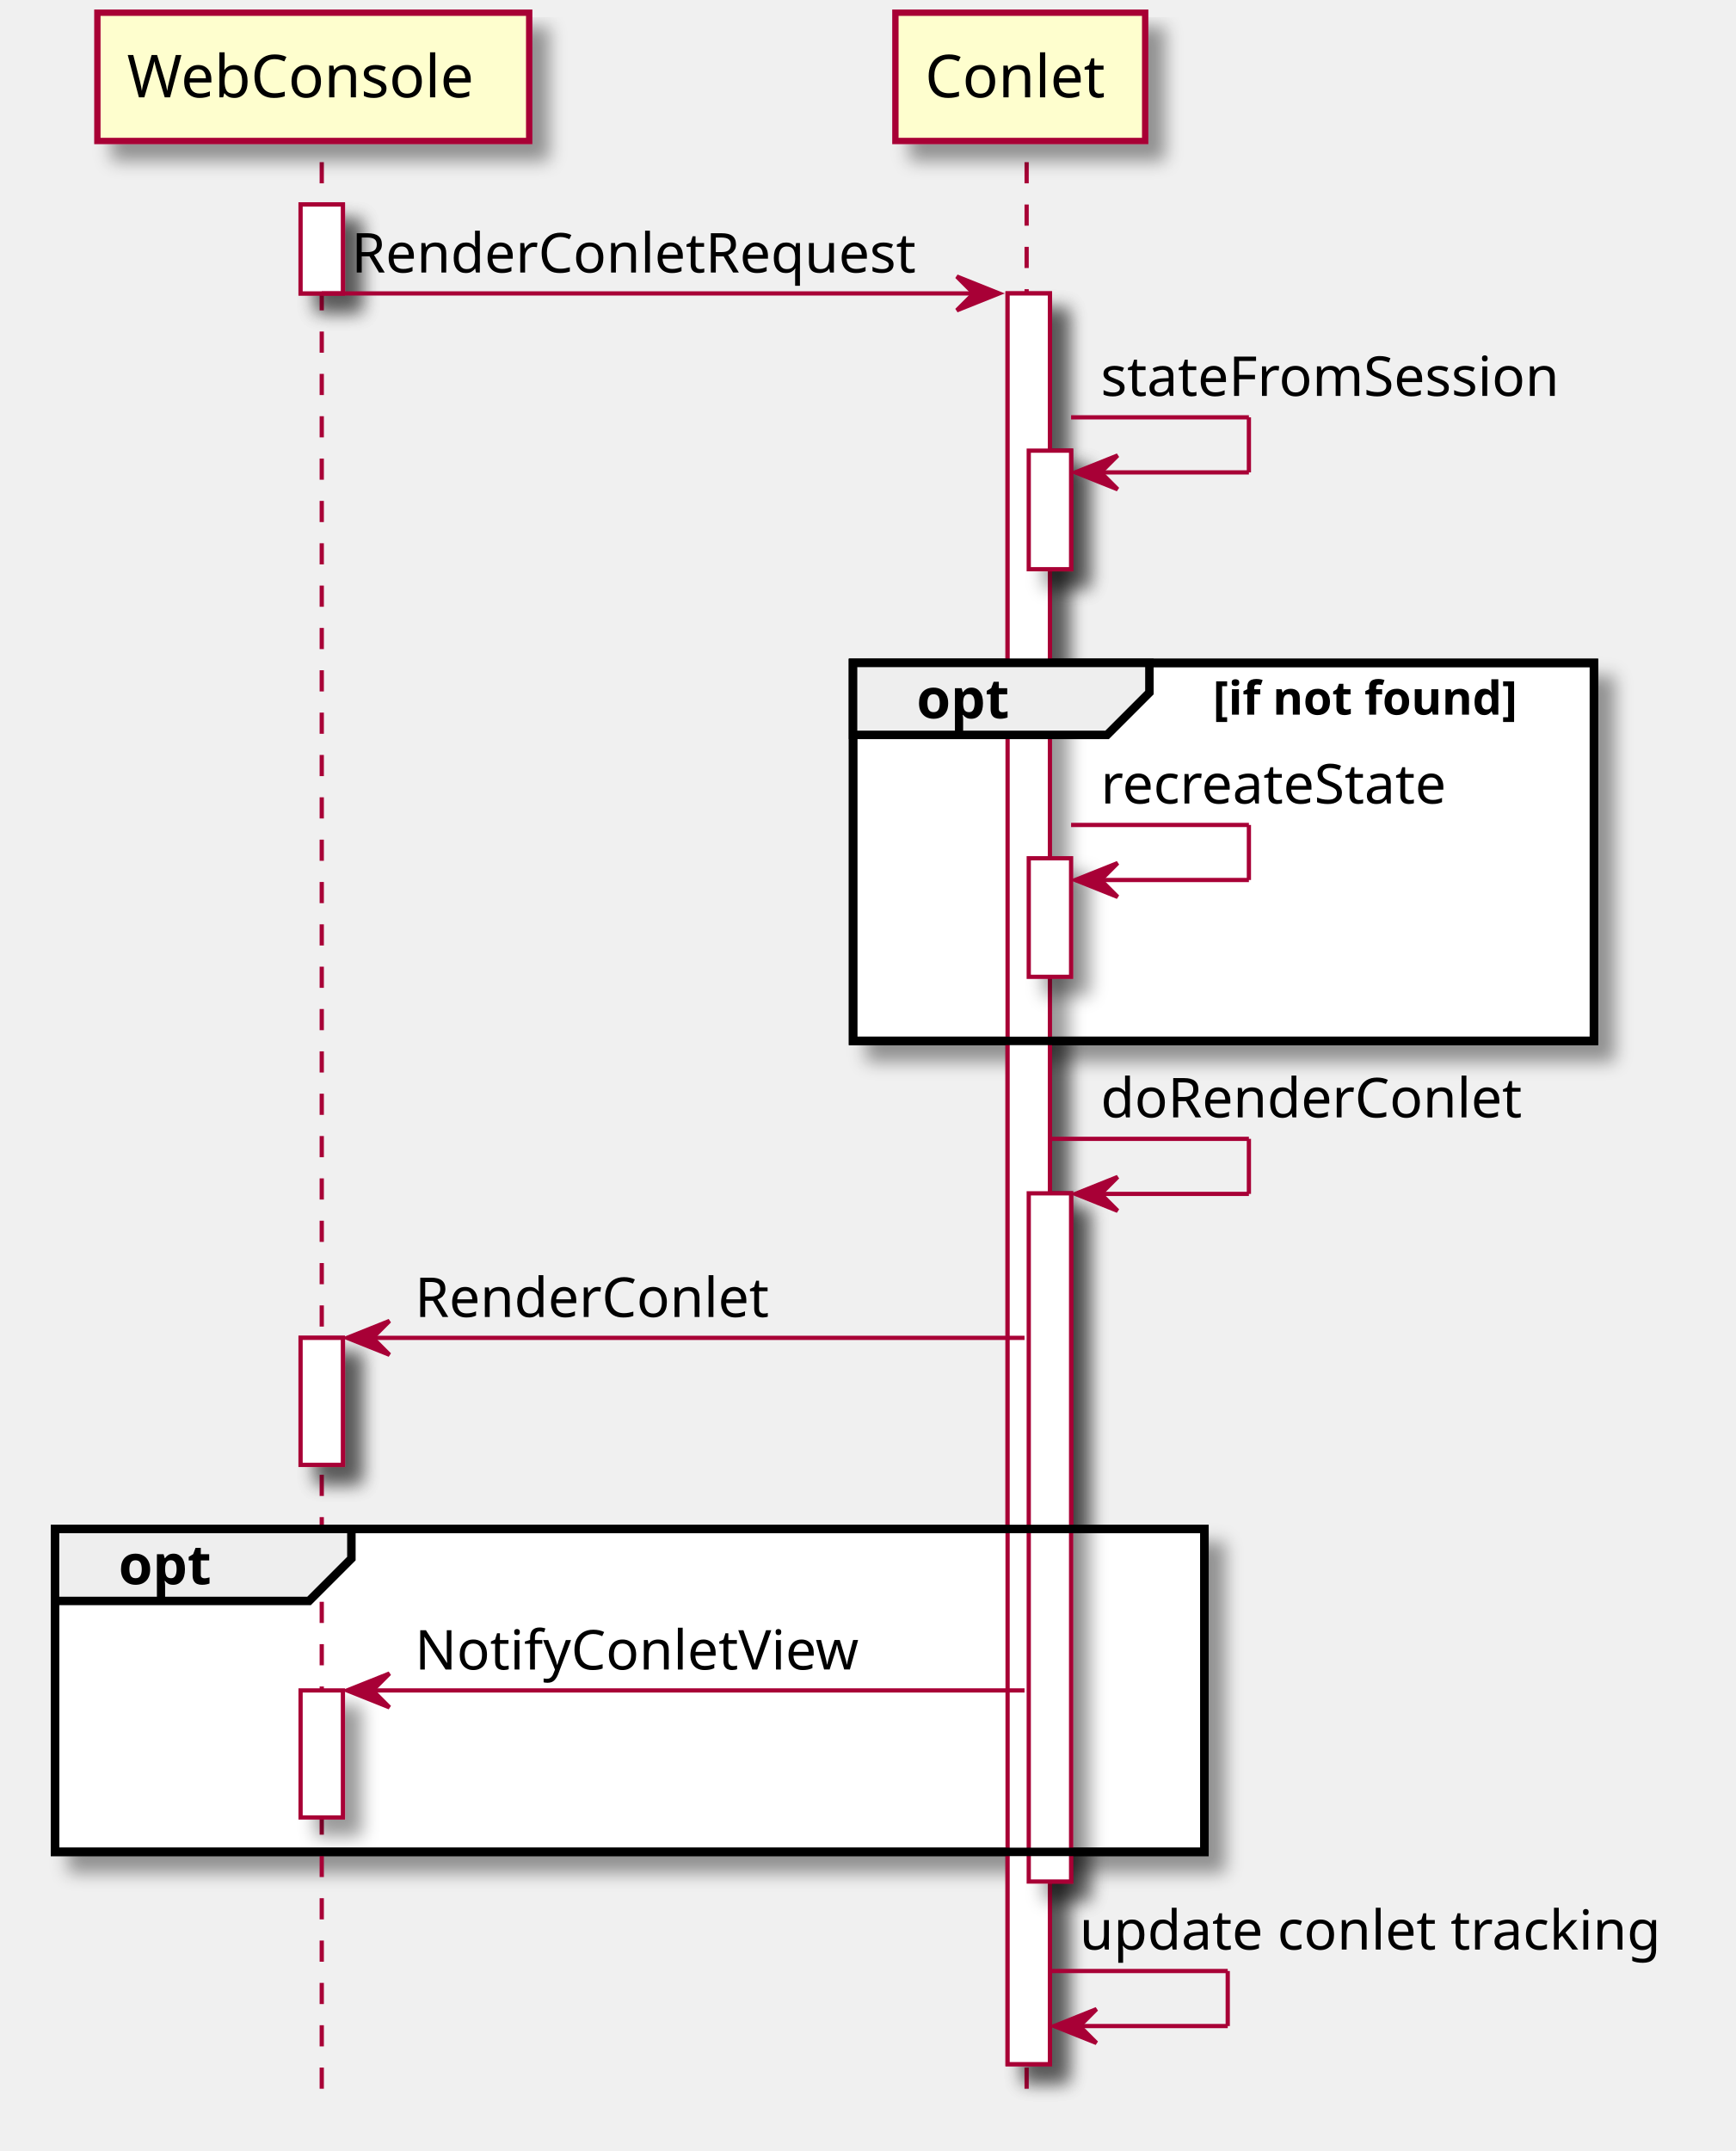
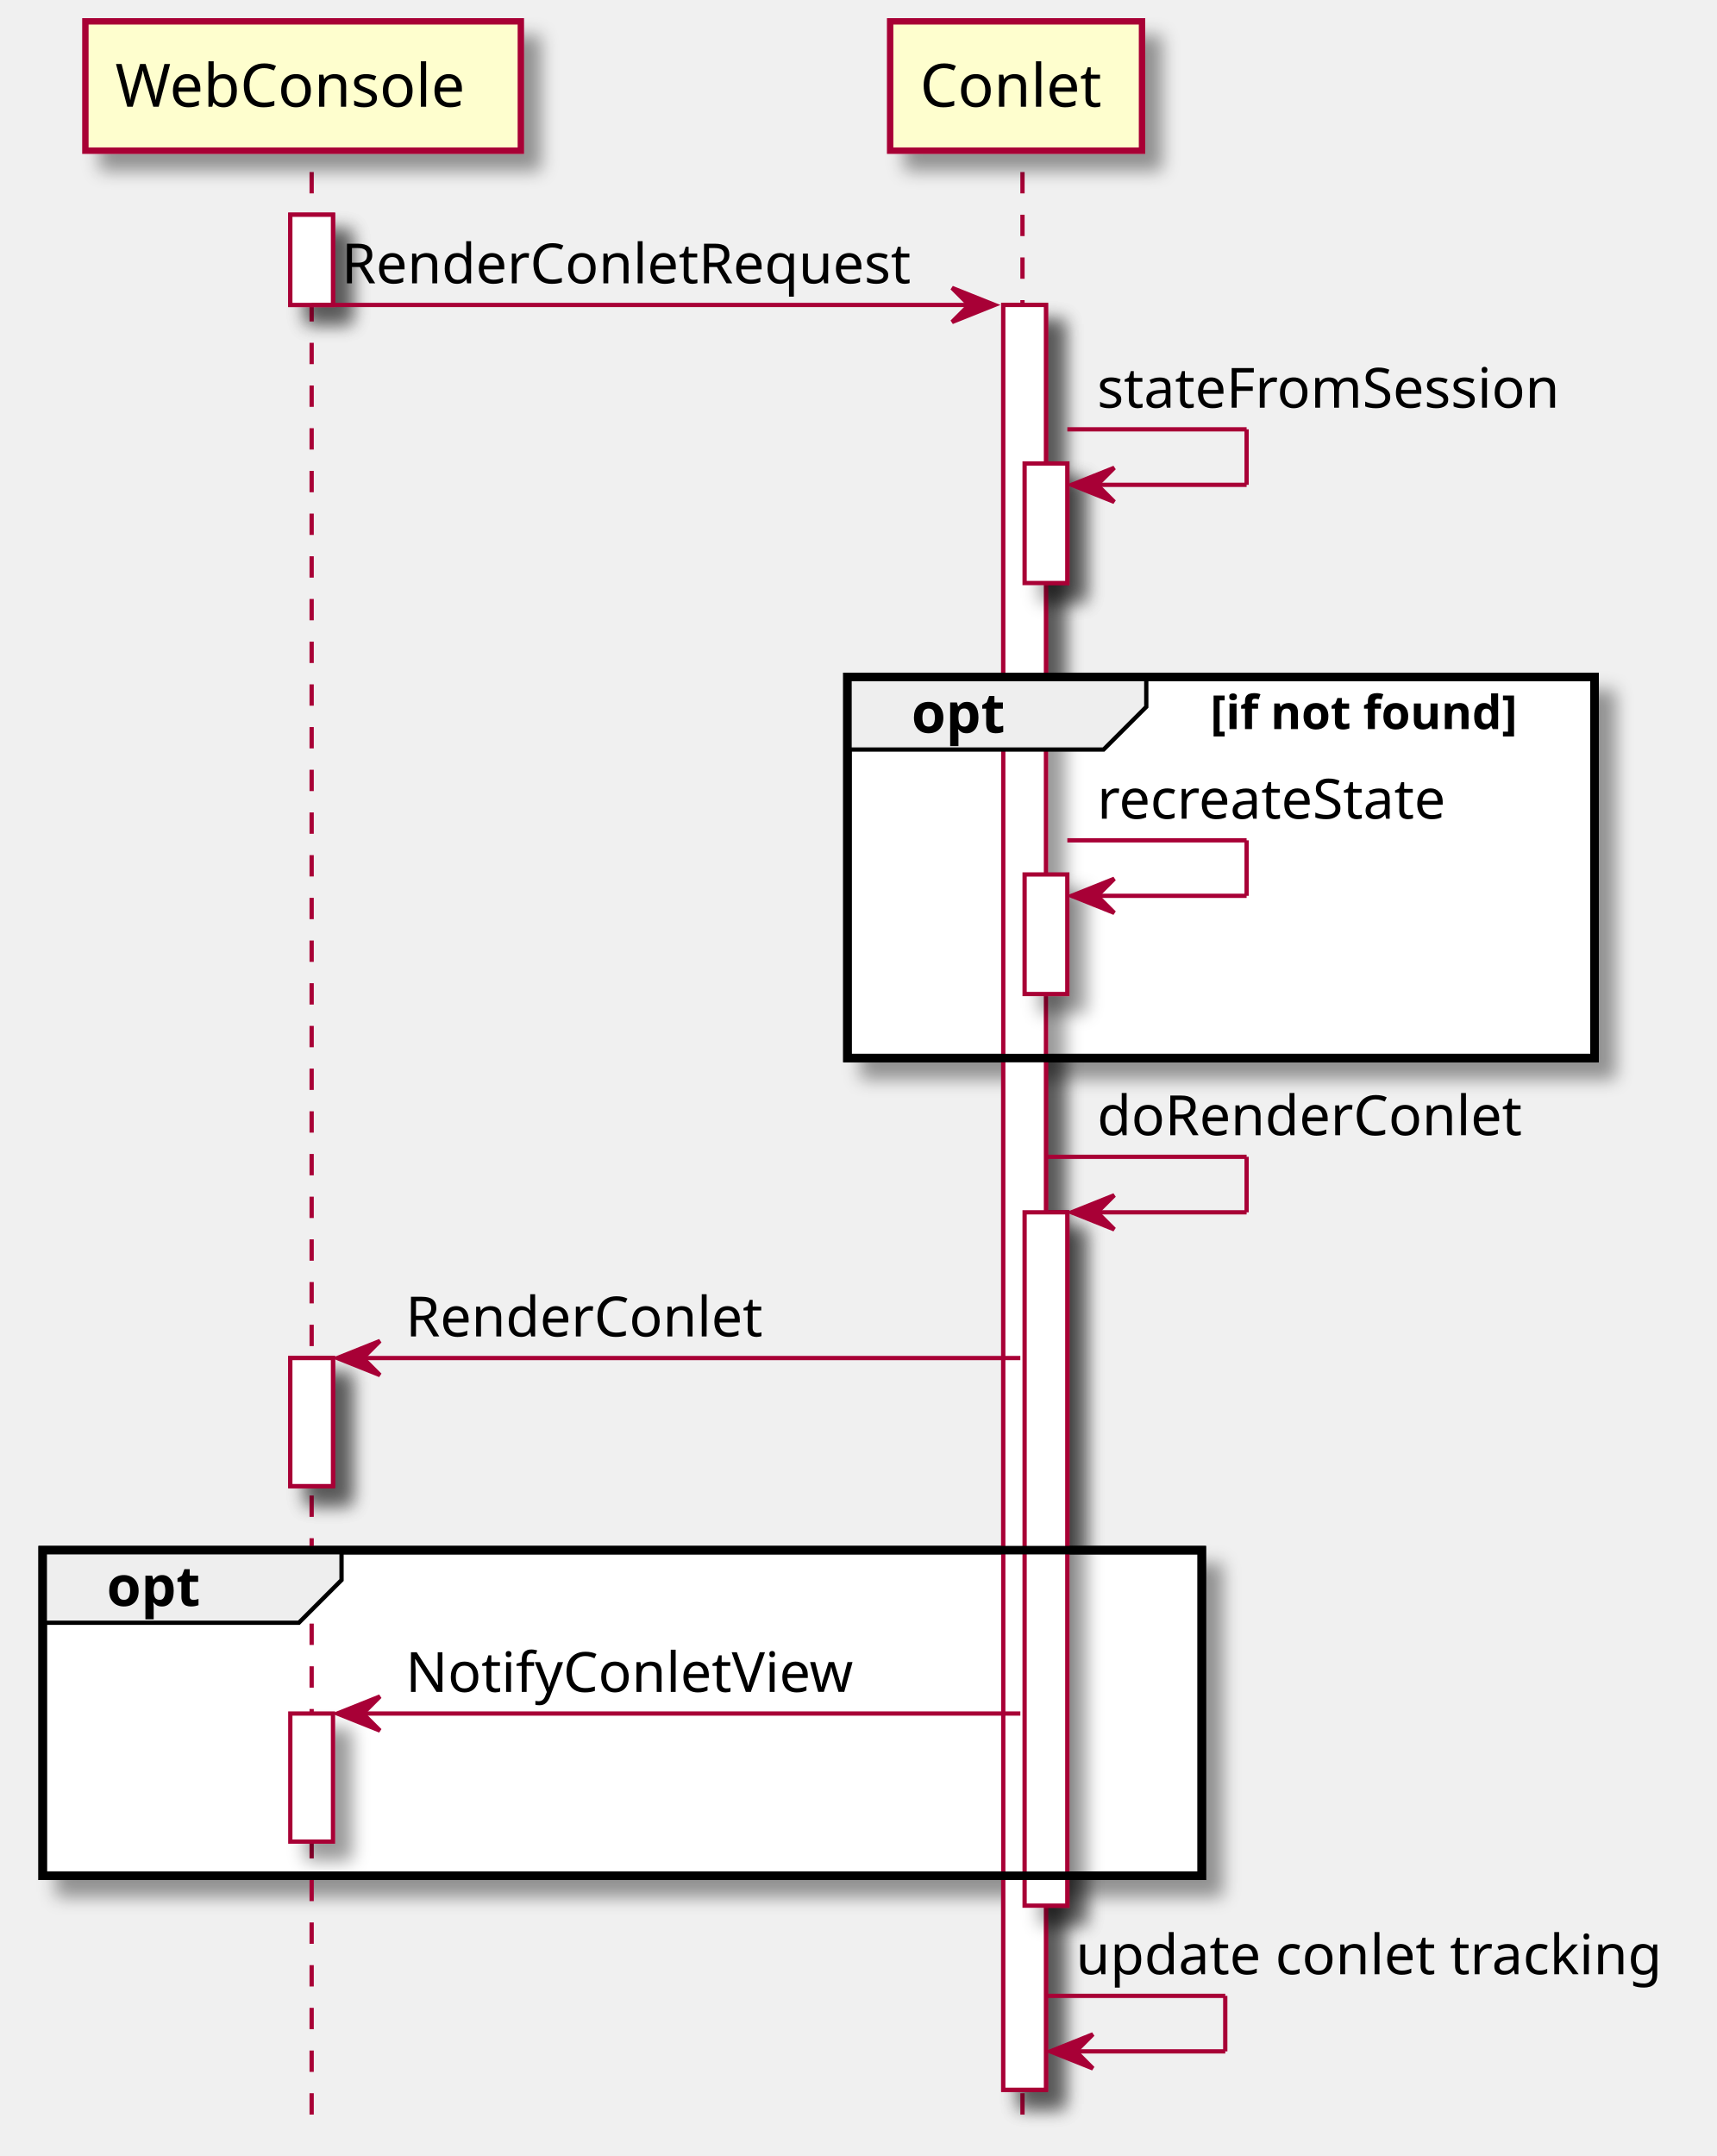
- <svg xmlns="http://www.w3.org/2000/svg" contentScriptType="application/ecmascript" contentStyleType="text/css" height="508px" preserveAspectRatio="none" style="width:410px;height:508px;" version="1.1" viewBox="0 0 410 508" width="410px" zoomAndPan="magnify">
+ <svg xmlns="http://www.w3.org/2000/svg" contentScriptType="application/ecmascript" contentStyleType="text/css" height="505px" preserveAspectRatio="none" style="width:402px;height:505px;background:#FFFFFF;" version="1.1" viewBox="0 0 402 505" width="402px" zoomAndPan="magnify">
  <defs>
    <filter height="300%" id="fs1xn2zlkug0" width="300%" x="-1" y="-1">
      <feGaussianBlur result="blurOut" stdDeviation="2.0" />
      <feColorMatrix in="blurOut" result="blurOut2" type="matrix" values="0 0 0 0 0 0 0 0 0 0 0 0 0 0 0 0 0 0 .4 0" />
      <feOffset dx="4.0" dy="4.0" in="blurOut2" result="blurOut3" />
      <feBlend in="SourceGraphic" in2="blurOut3" mode="normal" />
    </filter>
  </defs>
  <g>
-     <rect fill="#FFFFFF" filter="url(#fs1xn2zlkug0)" height="21" style="stroke: #A80036; stroke-width: 1.0;" width="10" x="71" y="48.297" />
-     <rect fill="#FFFFFF" filter="url(#fs1xn2zlkug0)" height="30" style="stroke: #A80036; stroke-width: 1.0;" width="10" x="71" y="315.961" />
-     <rect fill="#FFFFFF" filter="url(#fs1xn2zlkug0)" height="30" style="stroke: #A80036; stroke-width: 1.0;" width="10" x="71" y="399.227" />
-     <rect fill="#FFFFFF" filter="url(#fs1xn2zlkug0)" height="418.195" style="stroke: #A80036; stroke-width: 1.0;" width="10" x="238" y="69.297" />
-     <rect fill="#FFFFFF" filter="url(#fs1xn2zlkug0)" height="28" style="stroke: #A80036; stroke-width: 1.0;" width="10" x="243" y="106.43" />
-     <rect fill="#FFFFFF" filter="url(#fs1xn2zlkug0)" height="28" style="stroke: #A80036; stroke-width: 1.0;" width="10" x="243" y="202.695" />
-     <rect fill="#FFFFFF" filter="url(#fs1xn2zlkug0)" height="162.531" style="stroke: #A80036; stroke-width: 1.0;" width="10" x="243" y="281.828" />
-     <rect fill="#FFFFFF" filter="url(#fs1xn2zlkug0)" height="89.266" style="stroke: #000000; stroke-width: 2.0;" width="175" x="201.5" y="156.562" />
-     <rect fill="#FFFFFF" filter="url(#fs1xn2zlkug0)" height="76.266" style="stroke: #000000; stroke-width: 2.0;" width="271.5" x="13" y="361.094" />
-     <line style="stroke: #A80036; stroke-width: 1.0; stroke-dasharray: 5.0,5.0;" x1="76" x2="76" y1="38.297" y2="496.492" />
-     <line style="stroke: #A80036; stroke-width: 1.0; stroke-dasharray: 5.0,5.0;" x1="242.5" x2="242.5" y1="38.297" y2="496.492" />
-     <rect fill="#FEFECE" filter="url(#fs1xn2zlkug0)" height="30.297" style="stroke: #A80036; stroke-width: 1.5;" width="102" x="23" y="3" />
-     <text fill="#000000" font-family="sans-serif" font-size="14" lengthAdjust="spacingAndGlyphs" textLength="88" x="30" y="22.995">WebConsole</text>
-     <rect fill="#FEFECE" filter="url(#fs1xn2zlkug0)" height="30.297" style="stroke: #A80036; stroke-width: 1.5;" width="59" x="211.5" y="3" />
-     <text fill="#000000" font-family="sans-serif" font-size="14" lengthAdjust="spacingAndGlyphs" textLength="45" x="218.5" y="22.995">Conlet</text>
-     <rect fill="#FFFFFF" filter="url(#fs1xn2zlkug0)" height="21" style="stroke: #A80036; stroke-width: 1.0;" width="10" x="71" y="48.297" />
-     <rect fill="#FFFFFF" filter="url(#fs1xn2zlkug0)" height="30" style="stroke: #A80036; stroke-width: 1.0;" width="10" x="71" y="315.961" />
-     <rect fill="#FFFFFF" filter="url(#fs1xn2zlkug0)" height="30" style="stroke: #A80036; stroke-width: 1.0;" width="10" x="71" y="399.227" />
-     <rect fill="#FFFFFF" filter="url(#fs1xn2zlkug0)" height="418.195" style="stroke: #A80036; stroke-width: 1.0;" width="10" x="238" y="69.297" />
-     <rect fill="#FFFFFF" filter="url(#fs1xn2zlkug0)" height="28" style="stroke: #A80036; stroke-width: 1.0;" width="10" x="243" y="106.43" />
-     <rect fill="#FFFFFF" filter="url(#fs1xn2zlkug0)" height="28" style="stroke: #A80036; stroke-width: 1.0;" width="10" x="243" y="202.695" />
-     <rect fill="#FFFFFF" filter="url(#fs1xn2zlkug0)" height="162.531" style="stroke: #A80036; stroke-width: 1.0;" width="10" x="243" y="281.828" />
-     <polygon fill="#A80036" points="226,65.297,236,69.297,226,73.297,230,69.297" style="stroke: #A80036; stroke-width: 1.0;" />
-     <line style="stroke: #A80036; stroke-width: 1.0;" x1="76" x2="232" y1="69.297" y2="69.297" />
-     <text fill="#000000" font-family="sans-serif" font-size="13" lengthAdjust="spacingAndGlyphs" textLength="138" x="83" y="64.364">RenderConletRequest</text>
-     <line style="stroke: #A80036; stroke-width: 1.0;" x1="253" x2="295" y1="98.562" y2="98.562" />
-     <line style="stroke: #A80036; stroke-width: 1.0;" x1="295" x2="295" y1="98.562" y2="111.562" />
-     <line style="stroke: #A80036; stroke-width: 1.0;" x1="254" x2="295" y1="111.562" y2="111.562" />
-     <polygon fill="#A80036" points="264,107.562,254,111.562,264,115.562,260,111.562" style="stroke: #A80036; stroke-width: 1.0;" />
-     <text fill="#000000" font-family="sans-serif" font-size="13" lengthAdjust="spacingAndGlyphs" textLength="116" x="260" y="93.497">stateFromSession</text>
-     <rect fill="none" height="89.266" style="stroke: #000000; stroke-width: 2.0;" width="175" x="201.5" y="156.562" />
-     <polygon fill="#EEEEEE" points="201.5,156.562,271.5,156.562,271.5,163.562,261.5,173.562,201.5,173.562,201.5,156.562" style="stroke: #000000; stroke-width: 2.0;" />
-     <text fill="#000000" font-family="sans-serif" font-size="13" font-weight="bold" lengthAdjust="spacingAndGlyphs" textLength="25" x="216.5" y="169.629">opt</text>
-     <text fill="#000000" font-family="sans-serif" font-size="11" font-weight="bold" lengthAdjust="spacingAndGlyphs" textLength="85" x="286.5" y="168.773">[if not found]</text>
-     <line style="stroke: #A80036; stroke-width: 1.0;" x1="253" x2="295" y1="194.828" y2="194.828" />
-     <line style="stroke: #A80036; stroke-width: 1.0;" x1="295" x2="295" y1="194.828" y2="207.828" />
-     <line style="stroke: #A80036; stroke-width: 1.0;" x1="254" x2="295" y1="207.828" y2="207.828" />
-     <polygon fill="#A80036" points="264,203.828,254,207.828,264,211.828,260,207.828" style="stroke: #A80036; stroke-width: 1.0;" />
-     <text fill="#000000" font-family="sans-serif" font-size="13" lengthAdjust="spacingAndGlyphs" textLength="89" x="260" y="189.762">recreateState</text>
-     <line style="stroke: #A80036; stroke-width: 1.0;" x1="248" x2="295" y1="268.961" y2="268.961" />
-     <line style="stroke: #A80036; stroke-width: 1.0;" x1="295" x2="295" y1="268.961" y2="281.961" />
-     <line style="stroke: #A80036; stroke-width: 1.0;" x1="254" x2="295" y1="281.961" y2="281.961" />
-     <polygon fill="#A80036" points="264,277.961,254,281.961,264,285.961,260,281.961" style="stroke: #A80036; stroke-width: 1.0;" />
-     <text fill="#000000" font-family="sans-serif" font-size="13" lengthAdjust="spacingAndGlyphs" textLength="102" x="260" y="263.895">doRenderConlet</text>
-     <polygon fill="#A80036" points="92,311.961,82,315.961,92,319.961,88,315.961" style="stroke: #A80036; stroke-width: 1.0;" />
-     <line style="stroke: #A80036; stroke-width: 1.0;" x1="86" x2="242" y1="315.961" y2="315.961" />
-     <text fill="#000000" font-family="sans-serif" font-size="13" lengthAdjust="spacingAndGlyphs" textLength="86" x="98" y="311.028">RenderConlet</text>
-     <rect fill="none" height="76.266" style="stroke: #000000; stroke-width: 2.0;" width="271.5" x="13" y="361.094" />
-     <polygon fill="#EEEEEE" points="13,361.094,83,361.094,83,368.094,73,378.094,13,378.094,13,361.094" style="stroke: #000000; stroke-width: 2.0;" />
-     <text fill="#000000" font-family="sans-serif" font-size="13" font-weight="bold" lengthAdjust="spacingAndGlyphs" textLength="25" x="28" y="374.161">opt</text>
-     <polygon fill="#A80036" points="92,395.227,82,399.227,92,403.227,88,399.227" style="stroke: #A80036; stroke-width: 1.0;" />
-     <line style="stroke: #A80036; stroke-width: 1.0;" x1="86" x2="242" y1="399.227" y2="399.227" />
-     <text fill="#000000" font-family="sans-serif" font-size="13" lengthAdjust="spacingAndGlyphs" textLength="107" x="98" y="394.293">NotifyConletView</text>
-     <line style="stroke: #A80036; stroke-width: 1.0;" x1="248" x2="290" y1="465.492" y2="465.492" />
-     <line style="stroke: #A80036; stroke-width: 1.0;" x1="290" x2="290" y1="465.492" y2="478.492" />
-     <line style="stroke: #A80036; stroke-width: 1.0;" x1="249" x2="290" y1="478.492" y2="478.492" />
-     <polygon fill="#A80036" points="259,474.492,249,478.492,259,482.492,255,478.492" style="stroke: #A80036; stroke-width: 1.0;" />
-     <text fill="#000000" font-family="sans-serif" font-size="13" lengthAdjust="spacingAndGlyphs" textLength="143" x="255" y="460.426">update conlet tracking</text>
+     <rect fill="#FFFFFF" filter="url(#fs1xn2zlkug0)" height="21.133" style="stroke:#A80036;stroke-width:1.0;" width="10" x="68" y="50.297" />
+     <rect fill="#FFFFFF" filter="url(#fs1xn2zlkug0)" height="30" style="stroke:#A80036;stroke-width:1.0;" width="10" x="68" y="318.094" />
+     <rect fill="#FFFFFF" filter="url(#fs1xn2zlkug0)" height="30" style="stroke:#A80036;stroke-width:1.0;" width="10" x="68" y="401.359" />
+     <rect fill="#FFFFFF" filter="url(#fs1xn2zlkug0)" height="418.062" style="stroke:#A80036;stroke-width:1.0;" width="10" x="235" y="71.43" />
+     <rect fill="#FFFFFF" filter="url(#fs1xn2zlkug0)" height="28" style="stroke:#A80036;stroke-width:1.0;" width="10" x="240" y="108.562" />
+     <rect fill="#FFFFFF" filter="url(#fs1xn2zlkug0)" height="28" style="stroke:#A80036;stroke-width:1.0;" width="10" x="240" y="204.828" />
+     <rect fill="#FFFFFF" filter="url(#fs1xn2zlkug0)" height="162.398" style="stroke:#A80036;stroke-width:1.0;" width="10" x="240" y="283.961" />
+     <rect fill="#FFFFFF" filter="url(#fs1xn2zlkug0)" height="89.266" style="stroke:#000000;stroke-width:2.0;" width="175" x="198.5" y="158.562" />
+     <rect fill="#FFFFFF" filter="url(#fs1xn2zlkug0)" height="76.266" style="stroke:#000000;stroke-width:2.0;" width="271.5" x="10" y="363.094" />
+     <line style="stroke:#A80036;stroke-width:1.0;stroke-dasharray:5.0,5.0;" x1="73" x2="73" y1="40.297" y2="498.492" />
+     <line style="stroke:#A80036;stroke-width:1.0;stroke-dasharray:5.0,5.0;" x1="239.5" x2="239.5" y1="40.297" y2="498.492" />
+     <rect fill="#FEFECE" filter="url(#fs1xn2zlkug0)" height="30.297" style="stroke:#A80036;stroke-width:1.5;" width="102" x="20" y="5" />
+     <text fill="#000000" font-family="sans-serif" font-size="14" lengthAdjust="spacing" textLength="88" x="27" y="24.995">WebConsole</text>
+     <rect fill="#FEFECE" filter="url(#fs1xn2zlkug0)" height="30.297" style="stroke:#A80036;stroke-width:1.5;" width="59" x="208.5" y="5" />
+     <text fill="#000000" font-family="sans-serif" font-size="14" lengthAdjust="spacing" textLength="45" x="215.5" y="24.995">Conlet</text>
+     <rect fill="#FFFFFF" filter="url(#fs1xn2zlkug0)" height="21.133" style="stroke:#A80036;stroke-width:1.0;" width="10" x="68" y="50.297" />
+     <rect fill="#FFFFFF" filter="url(#fs1xn2zlkug0)" height="30" style="stroke:#A80036;stroke-width:1.0;" width="10" x="68" y="318.094" />
+     <rect fill="#FFFFFF" filter="url(#fs1xn2zlkug0)" height="30" style="stroke:#A80036;stroke-width:1.0;" width="10" x="68" y="401.359" />
+     <rect fill="#FFFFFF" filter="url(#fs1xn2zlkug0)" height="418.062" style="stroke:#A80036;stroke-width:1.0;" width="10" x="235" y="71.43" />
+     <rect fill="#FFFFFF" filter="url(#fs1xn2zlkug0)" height="28" style="stroke:#A80036;stroke-width:1.0;" width="10" x="240" y="108.562" />
+     <rect fill="#FFFFFF" filter="url(#fs1xn2zlkug0)" height="28" style="stroke:#A80036;stroke-width:1.0;" width="10" x="240" y="204.828" />
+     <rect fill="#FFFFFF" filter="url(#fs1xn2zlkug0)" height="162.398" style="stroke:#A80036;stroke-width:1.0;" width="10" x="240" y="283.961" />
+     <polygon fill="#A80036" points="223,67.43,233,71.43,223,75.43,227,71.43" style="stroke:#A80036;stroke-width:1.0;" />
+     <line style="stroke:#A80036;stroke-width:1.0;" x1="73" x2="229" y1="71.43" y2="71.43" />
+     <text fill="#000000" font-family="sans-serif" font-size="13" lengthAdjust="spacing" textLength="138" x="80" y="66.364">RenderConletRequest</text>
+     <line style="stroke:#A80036;stroke-width:1.0;" x1="250" x2="292" y1="100.562" y2="100.562" />
+     <line style="stroke:#A80036;stroke-width:1.0;" x1="292" x2="292" y1="100.562" y2="113.562" />
+     <line style="stroke:#A80036;stroke-width:1.0;" x1="251" x2="292" y1="113.562" y2="113.562" />
+     <polygon fill="#A80036" points="261,109.562,251,113.562,261,117.562,257,113.562" style="stroke:#A80036;stroke-width:1.0;" />
+     <text fill="#000000" font-family="sans-serif" font-size="13" lengthAdjust="spacing" textLength="116" x="257" y="95.497">stateFromSession</text>
+     <path d="M198.5,158.562 L268.5,158.562 L268.5,165.562 L258.5,175.562 L198.5,175.562 L198.5,158.562 " fill="#EEEEEE" style="stroke:#000000;stroke-width:1.0;" />
+     <rect fill="none" height="89.266" style="stroke:#000000;stroke-width:2.0;" width="175" x="198.5" y="158.562" />
+     <text fill="#000000" font-family="sans-serif" font-size="13" font-weight="bold" lengthAdjust="spacing" textLength="25" x="213.5" y="171.629">opt</text>
+     <text fill="#000000" font-family="sans-serif" font-size="11" font-weight="bold" lengthAdjust="spacing" textLength="85" x="283.5" y="170.773">[if not found]</text>
+     <line style="stroke:#A80036;stroke-width:1.0;" x1="250" x2="292" y1="196.828" y2="196.828" />
+     <line style="stroke:#A80036;stroke-width:1.0;" x1="292" x2="292" y1="196.828" y2="209.828" />
+     <line style="stroke:#A80036;stroke-width:1.0;" x1="251" x2="292" y1="209.828" y2="209.828" />
+     <polygon fill="#A80036" points="261,205.828,251,209.828,261,213.828,257,209.828" style="stroke:#A80036;stroke-width:1.0;" />
+     <text fill="#000000" font-family="sans-serif" font-size="13" lengthAdjust="spacing" textLength="89" x="257" y="191.762">recreateState</text>
+     <line style="stroke:#A80036;stroke-width:1.0;" x1="245" x2="292" y1="270.961" y2="270.961" />
+     <line style="stroke:#A80036;stroke-width:1.0;" x1="292" x2="292" y1="270.961" y2="283.961" />
+     <line style="stroke:#A80036;stroke-width:1.0;" x1="251" x2="292" y1="283.961" y2="283.961" />
+     <polygon fill="#A80036" points="261,279.961,251,283.961,261,287.961,257,283.961" style="stroke:#A80036;stroke-width:1.0;" />
+     <text fill="#000000" font-family="sans-serif" font-size="13" lengthAdjust="spacing" textLength="102" x="257" y="265.895">doRenderConlet</text>
+     <polygon fill="#A80036" points="89,314.094,79,318.094,89,322.094,85,318.094" style="stroke:#A80036;stroke-width:1.0;" />
+     <line style="stroke:#A80036;stroke-width:1.0;" x1="83" x2="239" y1="318.094" y2="318.094" />
+     <text fill="#000000" font-family="sans-serif" font-size="13" lengthAdjust="spacing" textLength="86" x="95" y="313.028">RenderConlet</text>
+     <path d="M10,363.094 L80,363.094 L80,370.094 L70,380.094 L10,380.094 L10,363.094 " fill="#EEEEEE" style="stroke:#000000;stroke-width:1.0;" />
+     <rect fill="none" height="76.266" style="stroke:#000000;stroke-width:2.0;" width="271.5" x="10" y="363.094" />
+     <text fill="#000000" font-family="sans-serif" font-size="13" font-weight="bold" lengthAdjust="spacing" textLength="25" x="25" y="376.161">opt</text>
+     <polygon fill="#A80036" points="89,397.359,79,401.359,89,405.359,85,401.359" style="stroke:#A80036;stroke-width:1.0;" />
+     <line style="stroke:#A80036;stroke-width:1.0;" x1="83" x2="239" y1="401.359" y2="401.359" />
+     <text fill="#000000" font-family="sans-serif" font-size="13" lengthAdjust="spacing" textLength="107" x="95" y="396.293">NotifyConletView</text>
+     <line style="stroke:#A80036;stroke-width:1.0;" x1="245" x2="287" y1="467.492" y2="467.492" />
+     <line style="stroke:#A80036;stroke-width:1.0;" x1="287" x2="287" y1="467.492" y2="480.492" />
+     <line style="stroke:#A80036;stroke-width:1.0;" x1="246" x2="287" y1="480.492" y2="480.492" />
+     <polygon fill="#A80036" points="256,476.492,246,480.492,256,484.492,252,480.492" style="stroke:#A80036;stroke-width:1.0;" />
+     <text fill="#000000" font-family="sans-serif" font-size="13" lengthAdjust="spacing" textLength="143" x="252" y="462.426">update conlet tracking</text>
  </g>
</svg>
